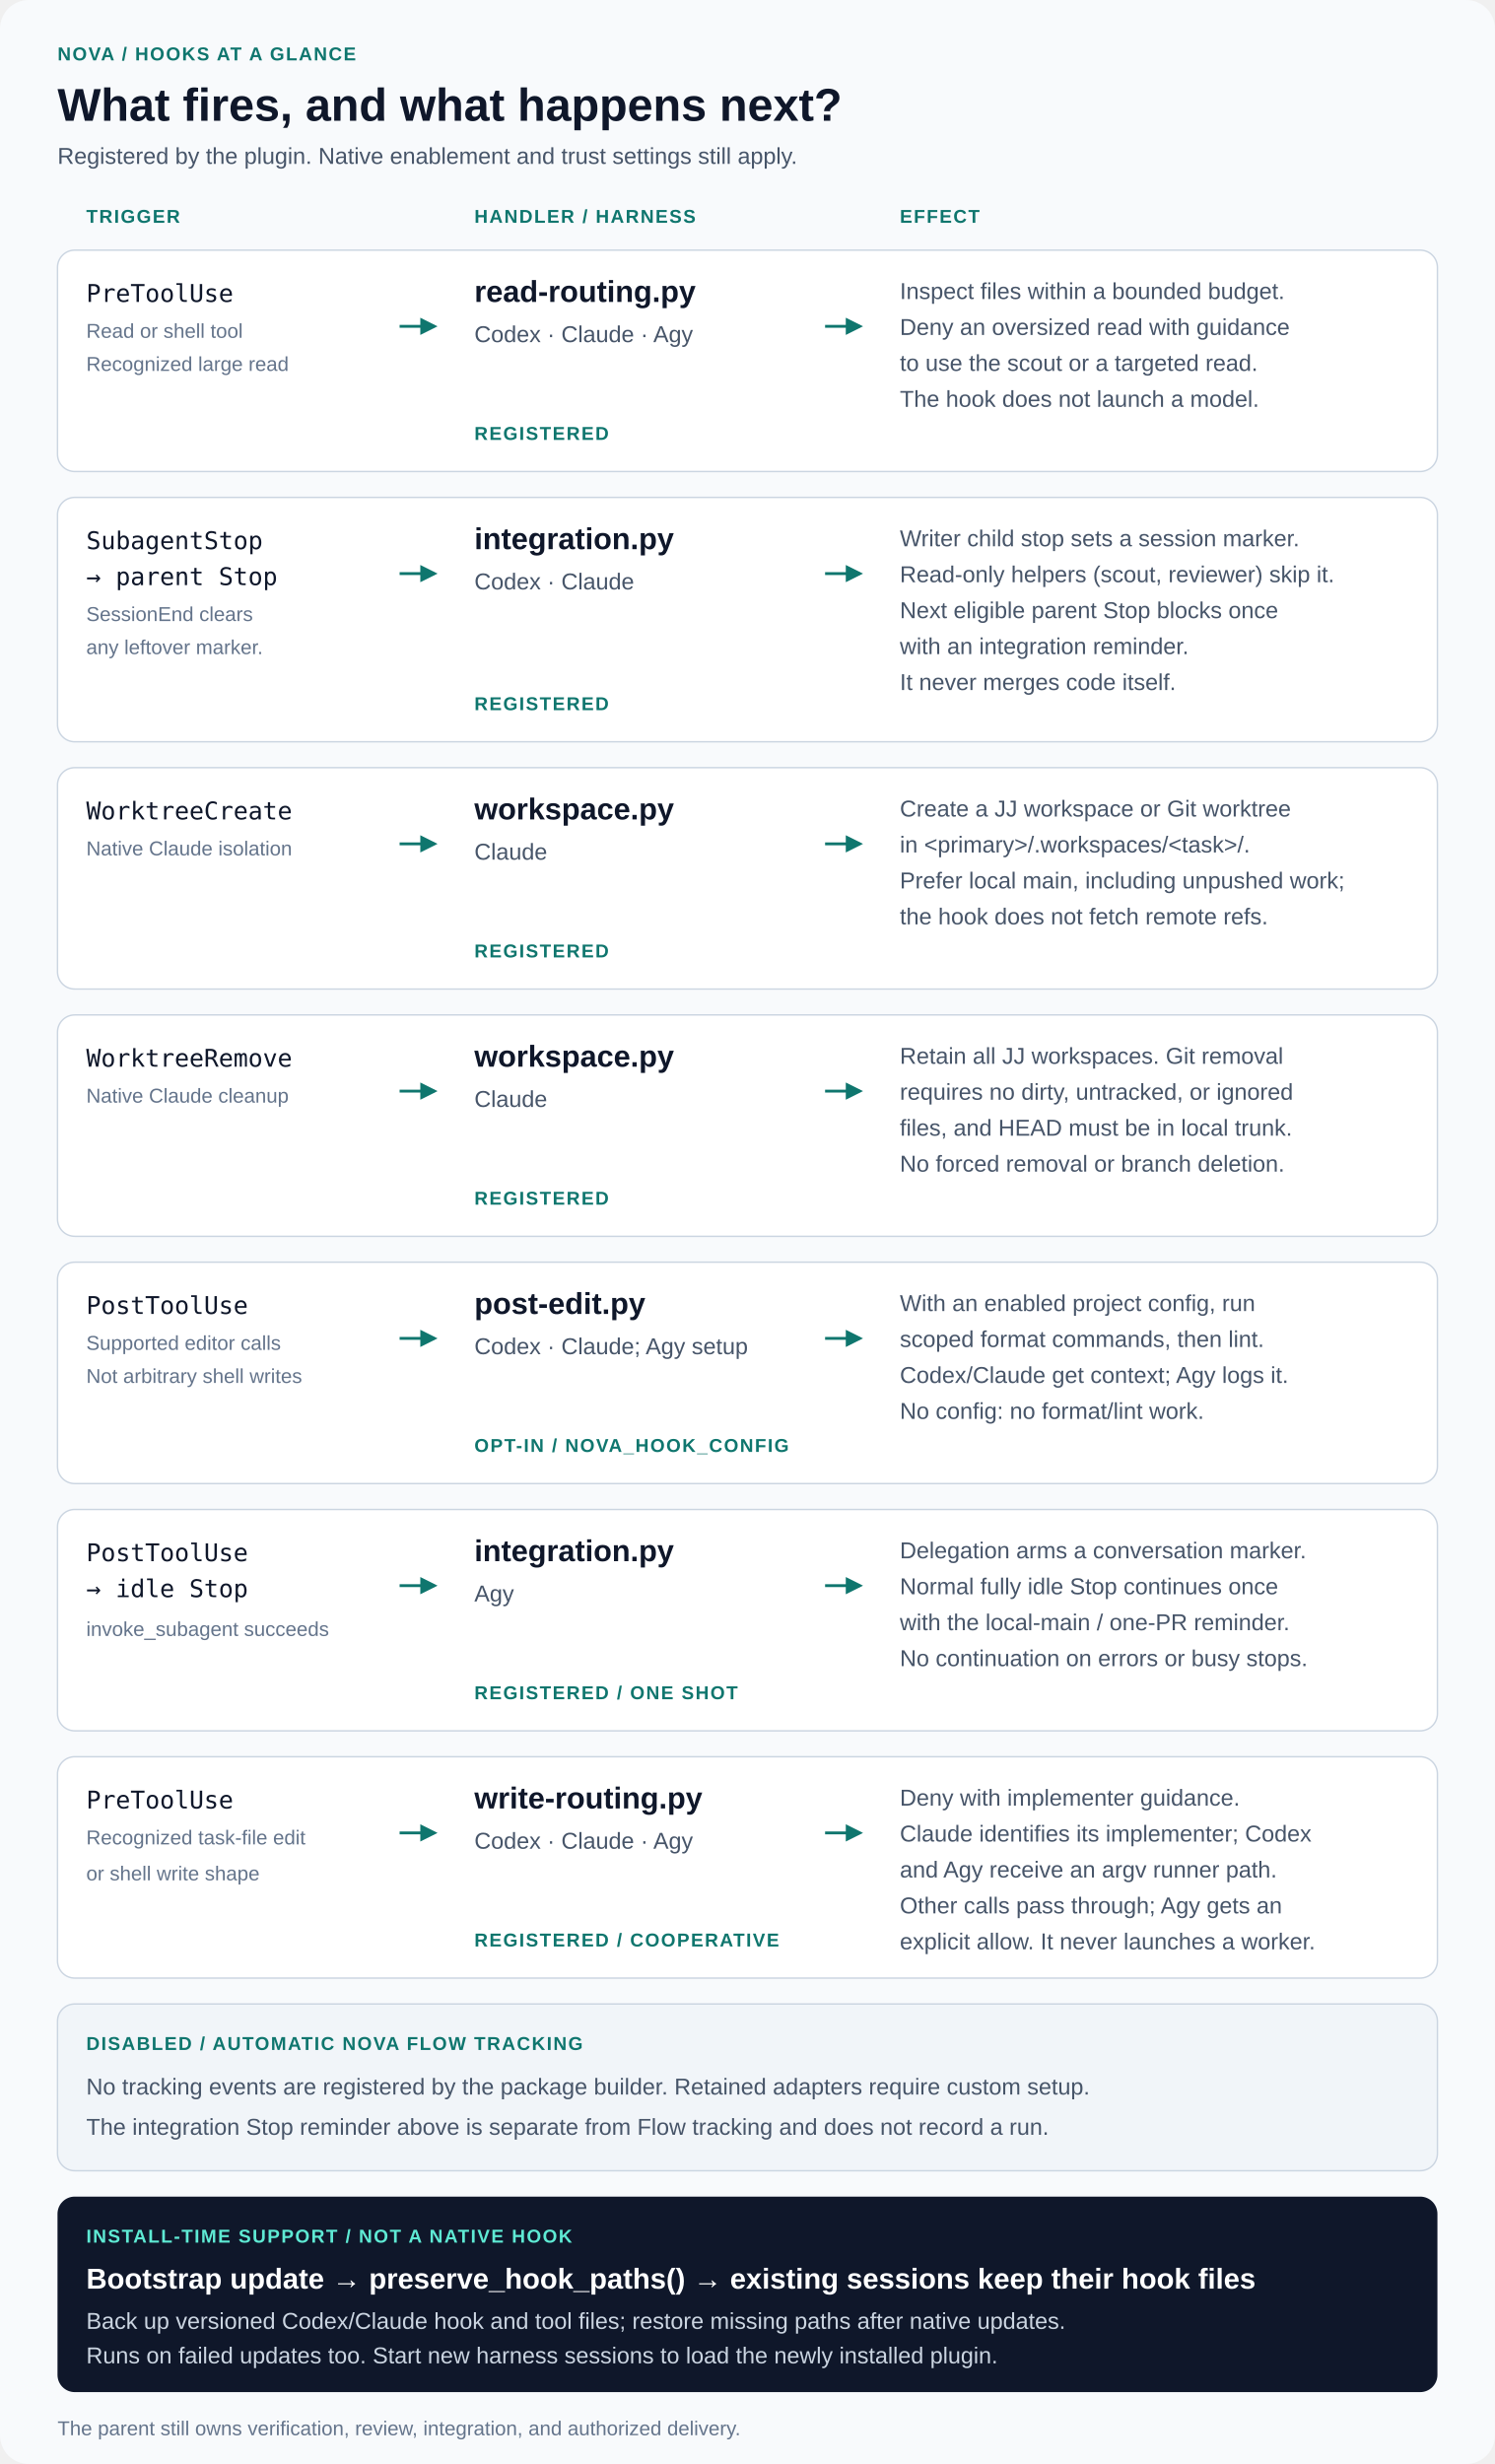
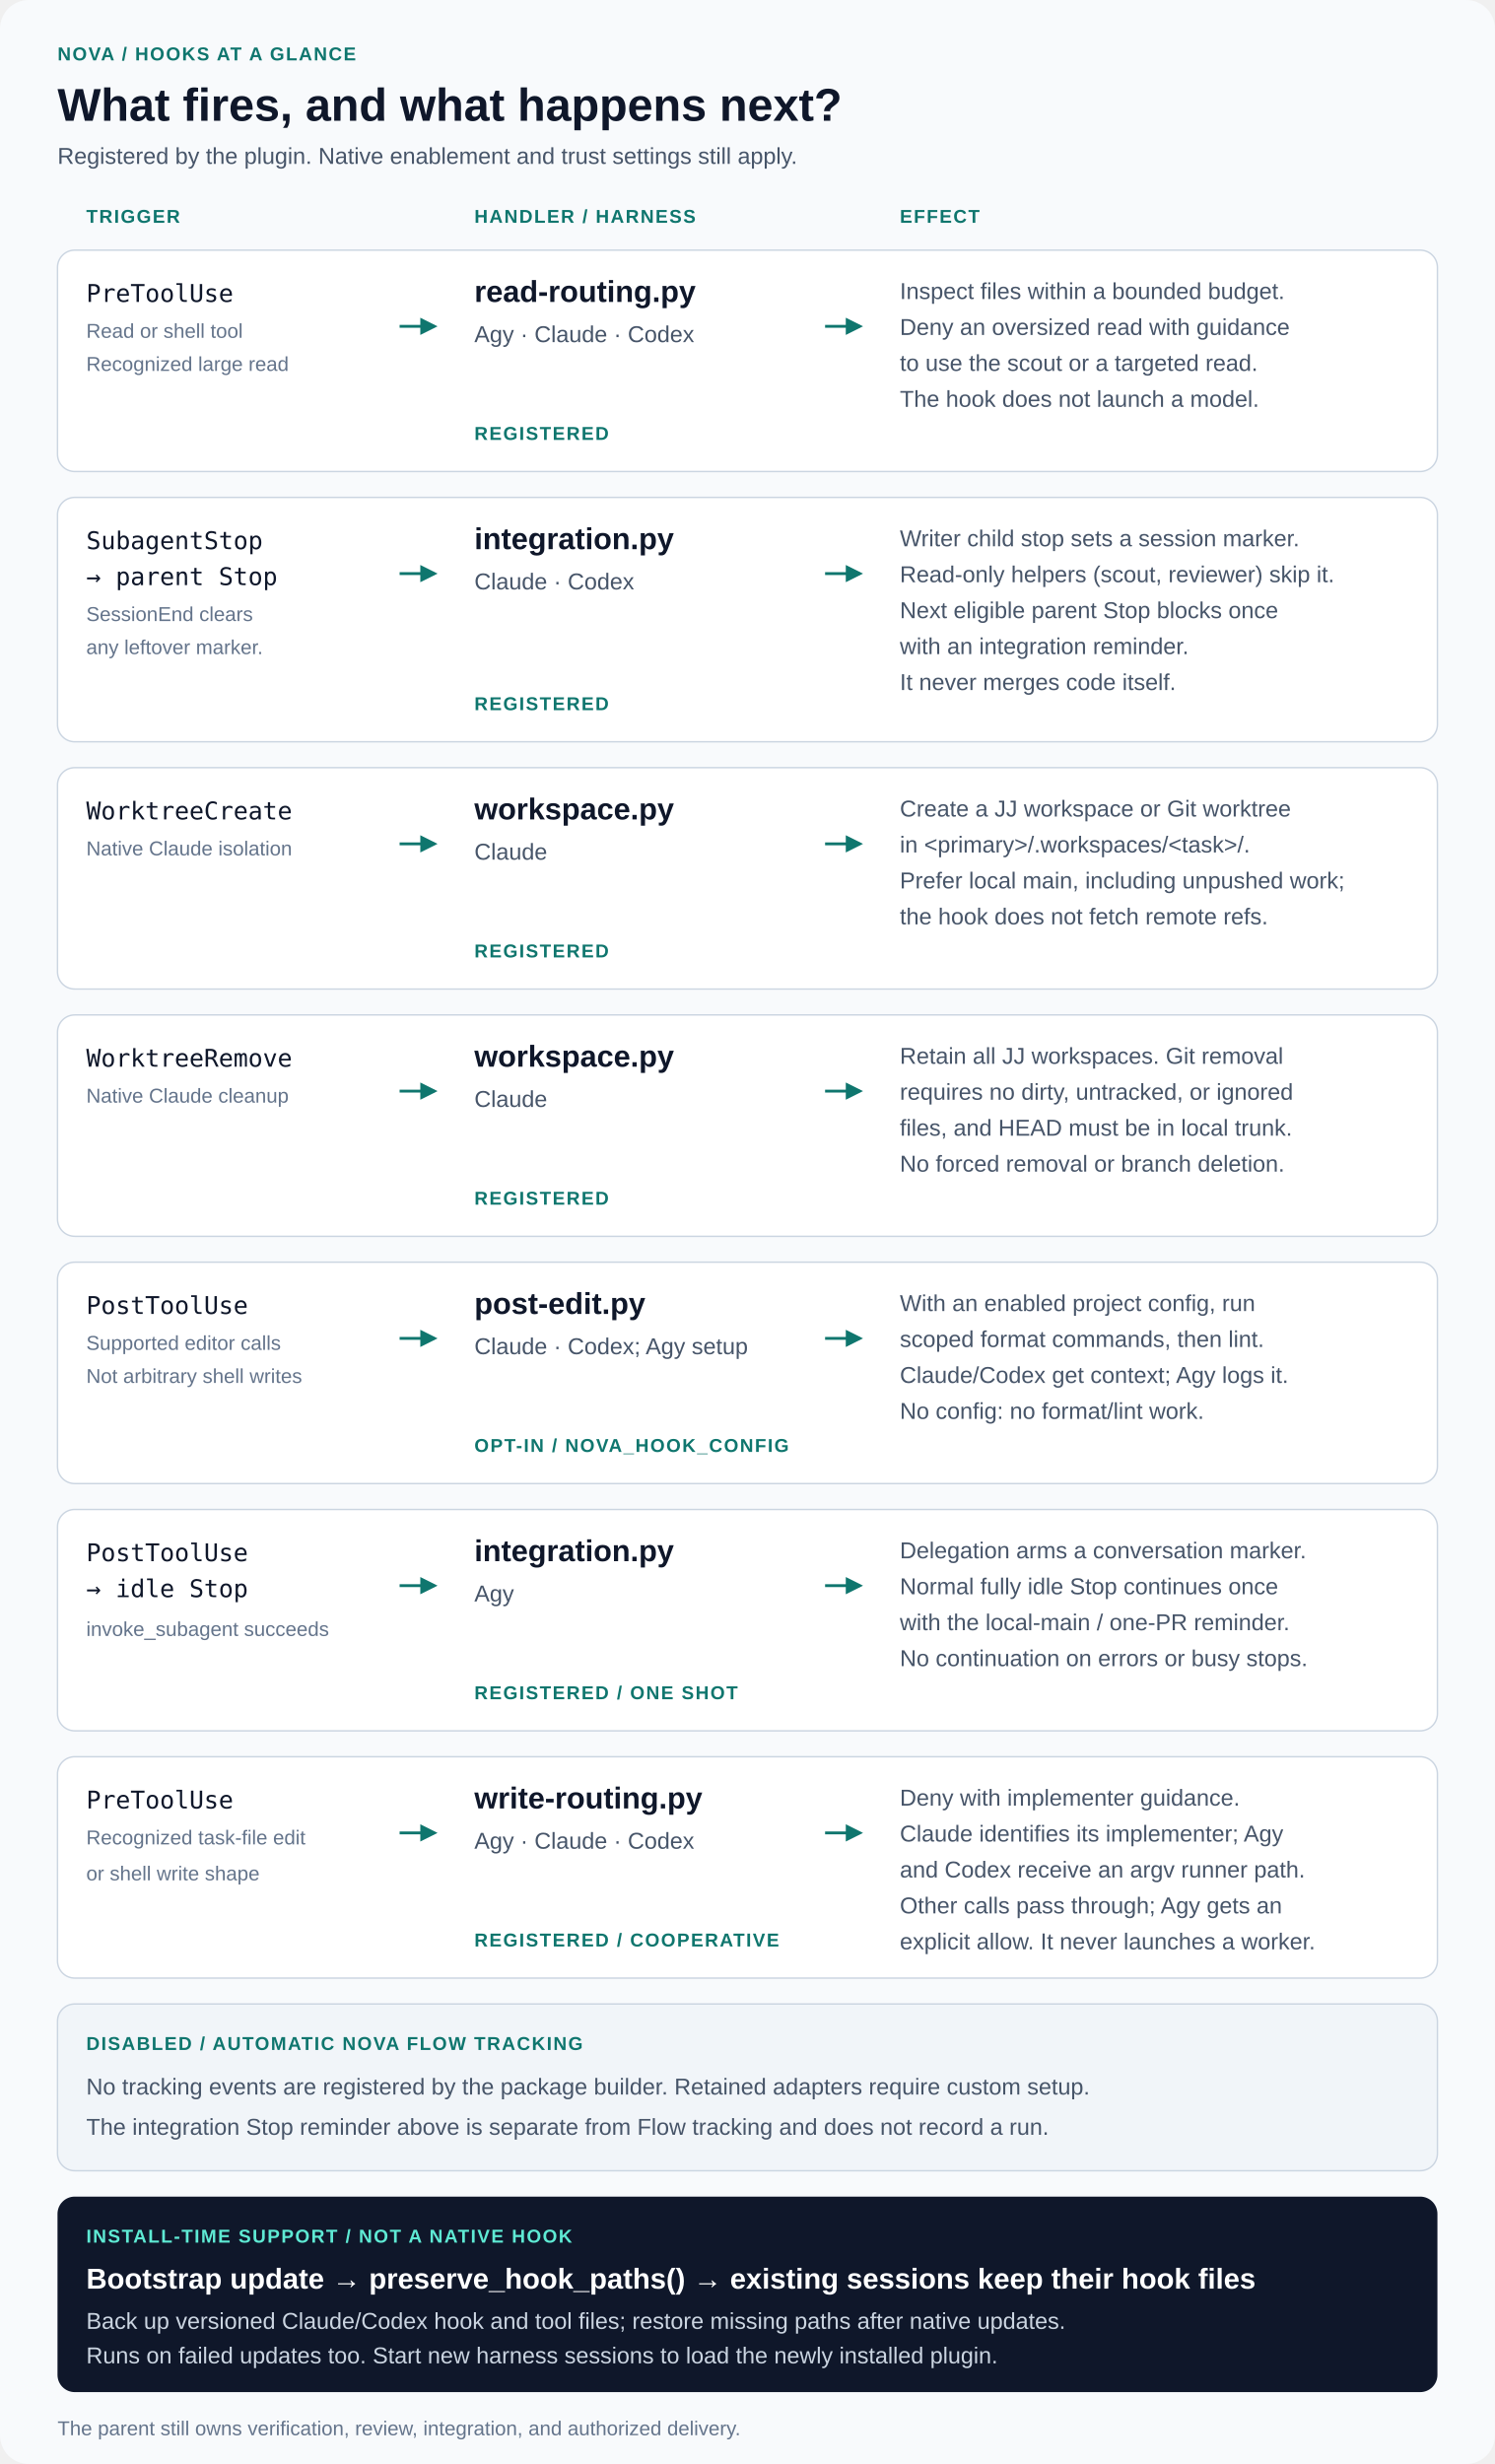
<svg xmlns="http://www.w3.org/2000/svg" width="1040" height="1714" viewBox="0 0 1040 1714" role="img" aria-labelledby="title description">
  <defs>
    <marker id="arrow" viewBox="0 0 10 10" refX="8" refY="5" markerWidth="6" markerHeight="6" orient="auto">
      <path d="M0 0L10 5L0 10Z" fill="#0f766e" />
    </marker>
  </defs>
  <style>text{font-family:-apple-system,BlinkMacSystemFont,'Segoe UI',Arial,sans-serif}.label{font-size:13px;font-weight:700;letter-spacing:1px;fill:#0f766e}.title{font-size:21px;font-weight:650;fill:#0f172a}.body{font-size:16px;fill:#475569}.code{font-family:ui-monospace,Consolas,monospace;font-size:17px;fill:#0f172a}.small{font-size:14px;fill:#64748b}</style>
  <rect width="1040" height="1714" rx="20" fill="#f8fafc" />
  <text x="40" y="42" class="label">NOVA / HOOKS AT A GLANCE</text>
  <text x="40" y="84" font-size="32" font-weight="700" fill="#0f172a">What fires, and what happens next?</text>
  <text x="40" y="114" class="body">Registered by the plugin. Native enablement and trust settings still apply.</text>
  <text x="60" y="155" class="label">TRIGGER</text>
  <text x="330" y="155" class="label">HANDLER / HARNESS</text>
  <text x="626" y="155" class="label">EFFECT</text>
  <rect x="40" y="174" width="960" height="154" rx="12" fill="#ffffff" stroke="#cbd5e1" />
  <path d="M278 227 h24" fill="none" stroke="#0f766e" stroke-width="2" marker-end="url(#arrow)" />
  <path d="M574 227 h24" fill="none" stroke="#0f766e" stroke-width="2" marker-end="url(#arrow)" />
  <text x="60" y="210" class="code">PreToolUse</text>
  <text x="60" y="235" class="small">Read or shell tool</text>
  <text x="60" y="258" class="small">Recognized large read</text>
  <text x="330" y="210" class="title">read-routing.py</text>
-   <text x="330" y="238" class="body">Codex · Claude · Agy</text>
+   <text x="330" y="238" class="body">Agy · Claude · Codex</text>
  <text x="330" y="306" class="label">REGISTERED</text>
  <text x="626" y="208" class="body">Inspect files within a bounded budget.</text>
  <text x="626" y="233" class="body">Deny an oversized read with guidance</text>
  <text x="626" y="258" class="body">to use the scout or a targeted read.</text>
  <text x="626" y="283" class="body">The hook does not launch a model.</text>
  <rect x="40" y="346" width="960" height="170" rx="12" fill="#ffffff" stroke="#cbd5e1" />
  <path d="M278 399 h24" fill="none" stroke="#0f766e" stroke-width="2" marker-end="url(#arrow)" />
  <path d="M574 399 h24" fill="none" stroke="#0f766e" stroke-width="2" marker-end="url(#arrow)" />
  <text x="60" y="382" class="code">SubagentStop</text>
  <text x="60" y="407" class="code">→ parent Stop</text>
  <text x="60" y="432" class="small">SessionEnd clears</text>
  <text x="60" y="455" class="small">any leftover marker.</text>
  <text x="330" y="382" class="title">integration.py</text>
-   <text x="330" y="410" class="body">Codex · Claude</text>
+   <text x="330" y="410" class="body">Claude · Codex</text>
  <text x="330" y="494" class="label">REGISTERED</text>
  <text x="626" y="380" class="body">Writer child stop sets a session marker.</text>
  <text x="626" y="405" class="body">Read-only helpers (scout, reviewer) skip it.</text>
  <text x="626" y="430" class="body">Next eligible parent Stop blocks once</text>
  <text x="626" y="455" class="body">with an integration reminder.</text>
  <text x="626" y="480" class="body">It never merges code itself.</text>
  <rect x="40" y="534" width="960" height="154" rx="12" fill="#ffffff" stroke="#cbd5e1" />
  <path d="M278 587 h24" fill="none" stroke="#0f766e" stroke-width="2" marker-end="url(#arrow)" />
  <path d="M574 587 h24" fill="none" stroke="#0f766e" stroke-width="2" marker-end="url(#arrow)" />
  <text x="60" y="570" class="code">WorktreeCreate</text>
  <text x="60" y="595" class="small">Native Claude isolation</text>
  <text x="330" y="570" class="title">workspace.py</text>
  <text x="330" y="598" class="body">Claude</text>
  <text x="330" y="666" class="label">REGISTERED</text>
  <text x="626" y="568" class="body">Create a JJ workspace or Git worktree</text>
  <text x="626" y="593" class="body">in &lt;primary&gt;/.workspaces/&lt;task&gt;/.</text>
  <text x="626" y="618" class="body">Prefer local main, including unpushed work;</text>
  <text x="626" y="643" class="body">the hook does not fetch remote refs.</text>
  <rect x="40" y="706" width="960" height="154" rx="12" fill="#ffffff" stroke="#cbd5e1" />
  <path d="M278 759 h24" fill="none" stroke="#0f766e" stroke-width="2" marker-end="url(#arrow)" />
  <path d="M574 759 h24" fill="none" stroke="#0f766e" stroke-width="2" marker-end="url(#arrow)" />
  <text x="60" y="742" class="code">WorktreeRemove</text>
  <text x="60" y="767" class="small">Native Claude cleanup</text>
  <text x="330" y="742" class="title">workspace.py</text>
  <text x="330" y="770" class="body">Claude</text>
  <text x="330" y="838" class="label">REGISTERED</text>
  <text x="626" y="740" class="body">Retain all JJ workspaces. Git removal</text>
  <text x="626" y="765" class="body">requires no dirty, untracked, or ignored</text>
  <text x="626" y="790" class="body">files, and HEAD must be in local trunk.</text>
  <text x="626" y="815" class="body">No forced removal or branch deletion.</text>
  <rect x="40" y="878" width="960" height="154" rx="12" fill="#ffffff" stroke="#cbd5e1" />
  <path d="M278 931 h24" fill="none" stroke="#0f766e" stroke-width="2" marker-end="url(#arrow)" />
  <path d="M574 931 h24" fill="none" stroke="#0f766e" stroke-width="2" marker-end="url(#arrow)" />
  <text x="60" y="914" class="code">PostToolUse</text>
  <text x="60" y="939" class="small">Supported editor calls</text>
  <text x="60" y="962" class="small">Not arbitrary shell writes</text>
  <text x="330" y="914" class="title">post-edit.py</text>
-   <text x="330" y="942" class="body">Codex · Claude; Agy setup</text>
+   <text x="330" y="942" class="body">Claude · Codex; Agy setup</text>
  <text x="330" y="1010" class="label">OPT-IN / NOVA_HOOK_CONFIG</text>
  <text x="626" y="912" class="body">With an enabled project config, run</text>
  <text x="626" y="937" class="body">scoped format commands, then lint.</text>
-   <text x="626" y="962" class="body">Codex/Claude get context; Agy logs it.</text>
+   <text x="626" y="962" class="body">Claude/Codex get context; Agy logs it.</text>
  <text x="626" y="987" class="body">No config: no format/lint work.</text>
  <rect x="40" y="1050" width="960" height="154" rx="12" fill="#ffffff" stroke="#cbd5e1" />
  <text x="60" y="1086" class="code">PostToolUse</text>
  <text x="60" y="1111" class="code">→ idle Stop</text>
  <text x="60" y="1138" class="small">invoke_subagent succeeds</text>
  <path d="M278 1103 h24" fill="none" stroke="#0f766e" stroke-width="2" marker-end="url(#arrow)" />
  <text x="330" y="1086" class="title">integration.py</text>
  <text x="330" y="1114" class="body">Agy</text>
  <text x="330" y="1182" class="label">REGISTERED / ONE SHOT</text>
  <path d="M574 1103 h24" fill="none" stroke="#0f766e" stroke-width="2" marker-end="url(#arrow)" />
  <text x="626" y="1084" class="body">Delegation arms a conversation marker.</text>
  <text x="626" y="1109" class="body">Normal fully idle Stop continues once</text>
  <text x="626" y="1134" class="body">with the local-main / one-PR reminder.</text>
  <text x="626" y="1159" class="body">No continuation on errors or busy stops.</text>
  <rect x="40" y="1222" width="960" height="154" rx="12" fill="#ffffff" stroke="#cbd5e1" />
  <path d="M278 1275 h24" fill="none" stroke="#0f766e" stroke-width="2" marker-end="url(#arrow)" />
  <path d="M574 1275 h24" fill="none" stroke="#0f766e" stroke-width="2" marker-end="url(#arrow)" />
  <text x="60" y="1258" class="code">PreToolUse</text>
  <text x="60" y="1283" class="small">Recognized task-file edit</text>
  <text x="60" y="1308" class="small">or shell write shape</text>
  <text x="330" y="1258" class="title">write-routing.py</text>
-   <text x="330" y="1286" class="body">Codex · Claude · Agy</text>
+   <text x="330" y="1286" class="body">Agy · Claude · Codex</text>
  <text x="330" y="1354" class="label">REGISTERED / COOPERATIVE</text>
  <text x="626" y="1256" class="body">Deny with implementer guidance.</text>
-   <text x="626" y="1281" class="body">Claude identifies its implementer; Codex</text>
-   <text x="626" y="1306" class="body">and Agy receive an argv runner path.</text>
+   <text x="626" y="1281" class="body">Claude identifies its implementer; Agy</text>
+   <text x="626" y="1306" class="body">and Codex receive an argv runner path.</text>
  <text x="626" y="1331" class="body">Other calls pass through; Agy gets an</text>
  <text x="626" y="1356" class="body">explicit allow. It never launches a worker.</text>
  <rect x="40" y="1394" width="960" height="116" rx="12" fill="#f1f5f9" stroke="#cbd5e1" />
  <text x="60" y="1426" class="label">DISABLED / AUTOMATIC NOVA FLOW TRACKING</text>
  <text x="60" y="1457" class="body">No tracking events are registered by the package builder. Retained adapters require custom setup.</text>
  <text x="60" y="1485" class="body">The integration Stop reminder above is separate from Flow tracking and does not record a run.</text>
  <rect x="40" y="1528" width="960" height="136" rx="12" fill="#0f172a" />
  <text x="60" y="1560" font-size="13" font-weight="700" letter-spacing="1" fill="#5eead4">INSTALL-TIME SUPPORT / NOT A NATIVE HOOK</text>
  <text x="60" y="1592" font-size="20" font-weight="650" fill="#ffffff">Bootstrap update → preserve_hook_paths() → existing sessions keep their hook files</text>
-   <text x="60" y="1620" font-size="16" fill="#cbd5e1">Back up versioned Codex/Claude hook and tool files; restore missing paths after native updates.</text>
+   <text x="60" y="1620" font-size="16" fill="#cbd5e1">Back up versioned Claude/Codex hook and tool files; restore missing paths after native updates.</text>
  <text x="60" y="1644" font-size="16" fill="#cbd5e1">Runs on failed updates too. Start new harness sessions to load the newly installed plugin.</text>
  <text x="40" y="1694" class="small">The parent still owns verification, review, integration, and authorized delivery.</text>
</svg>
